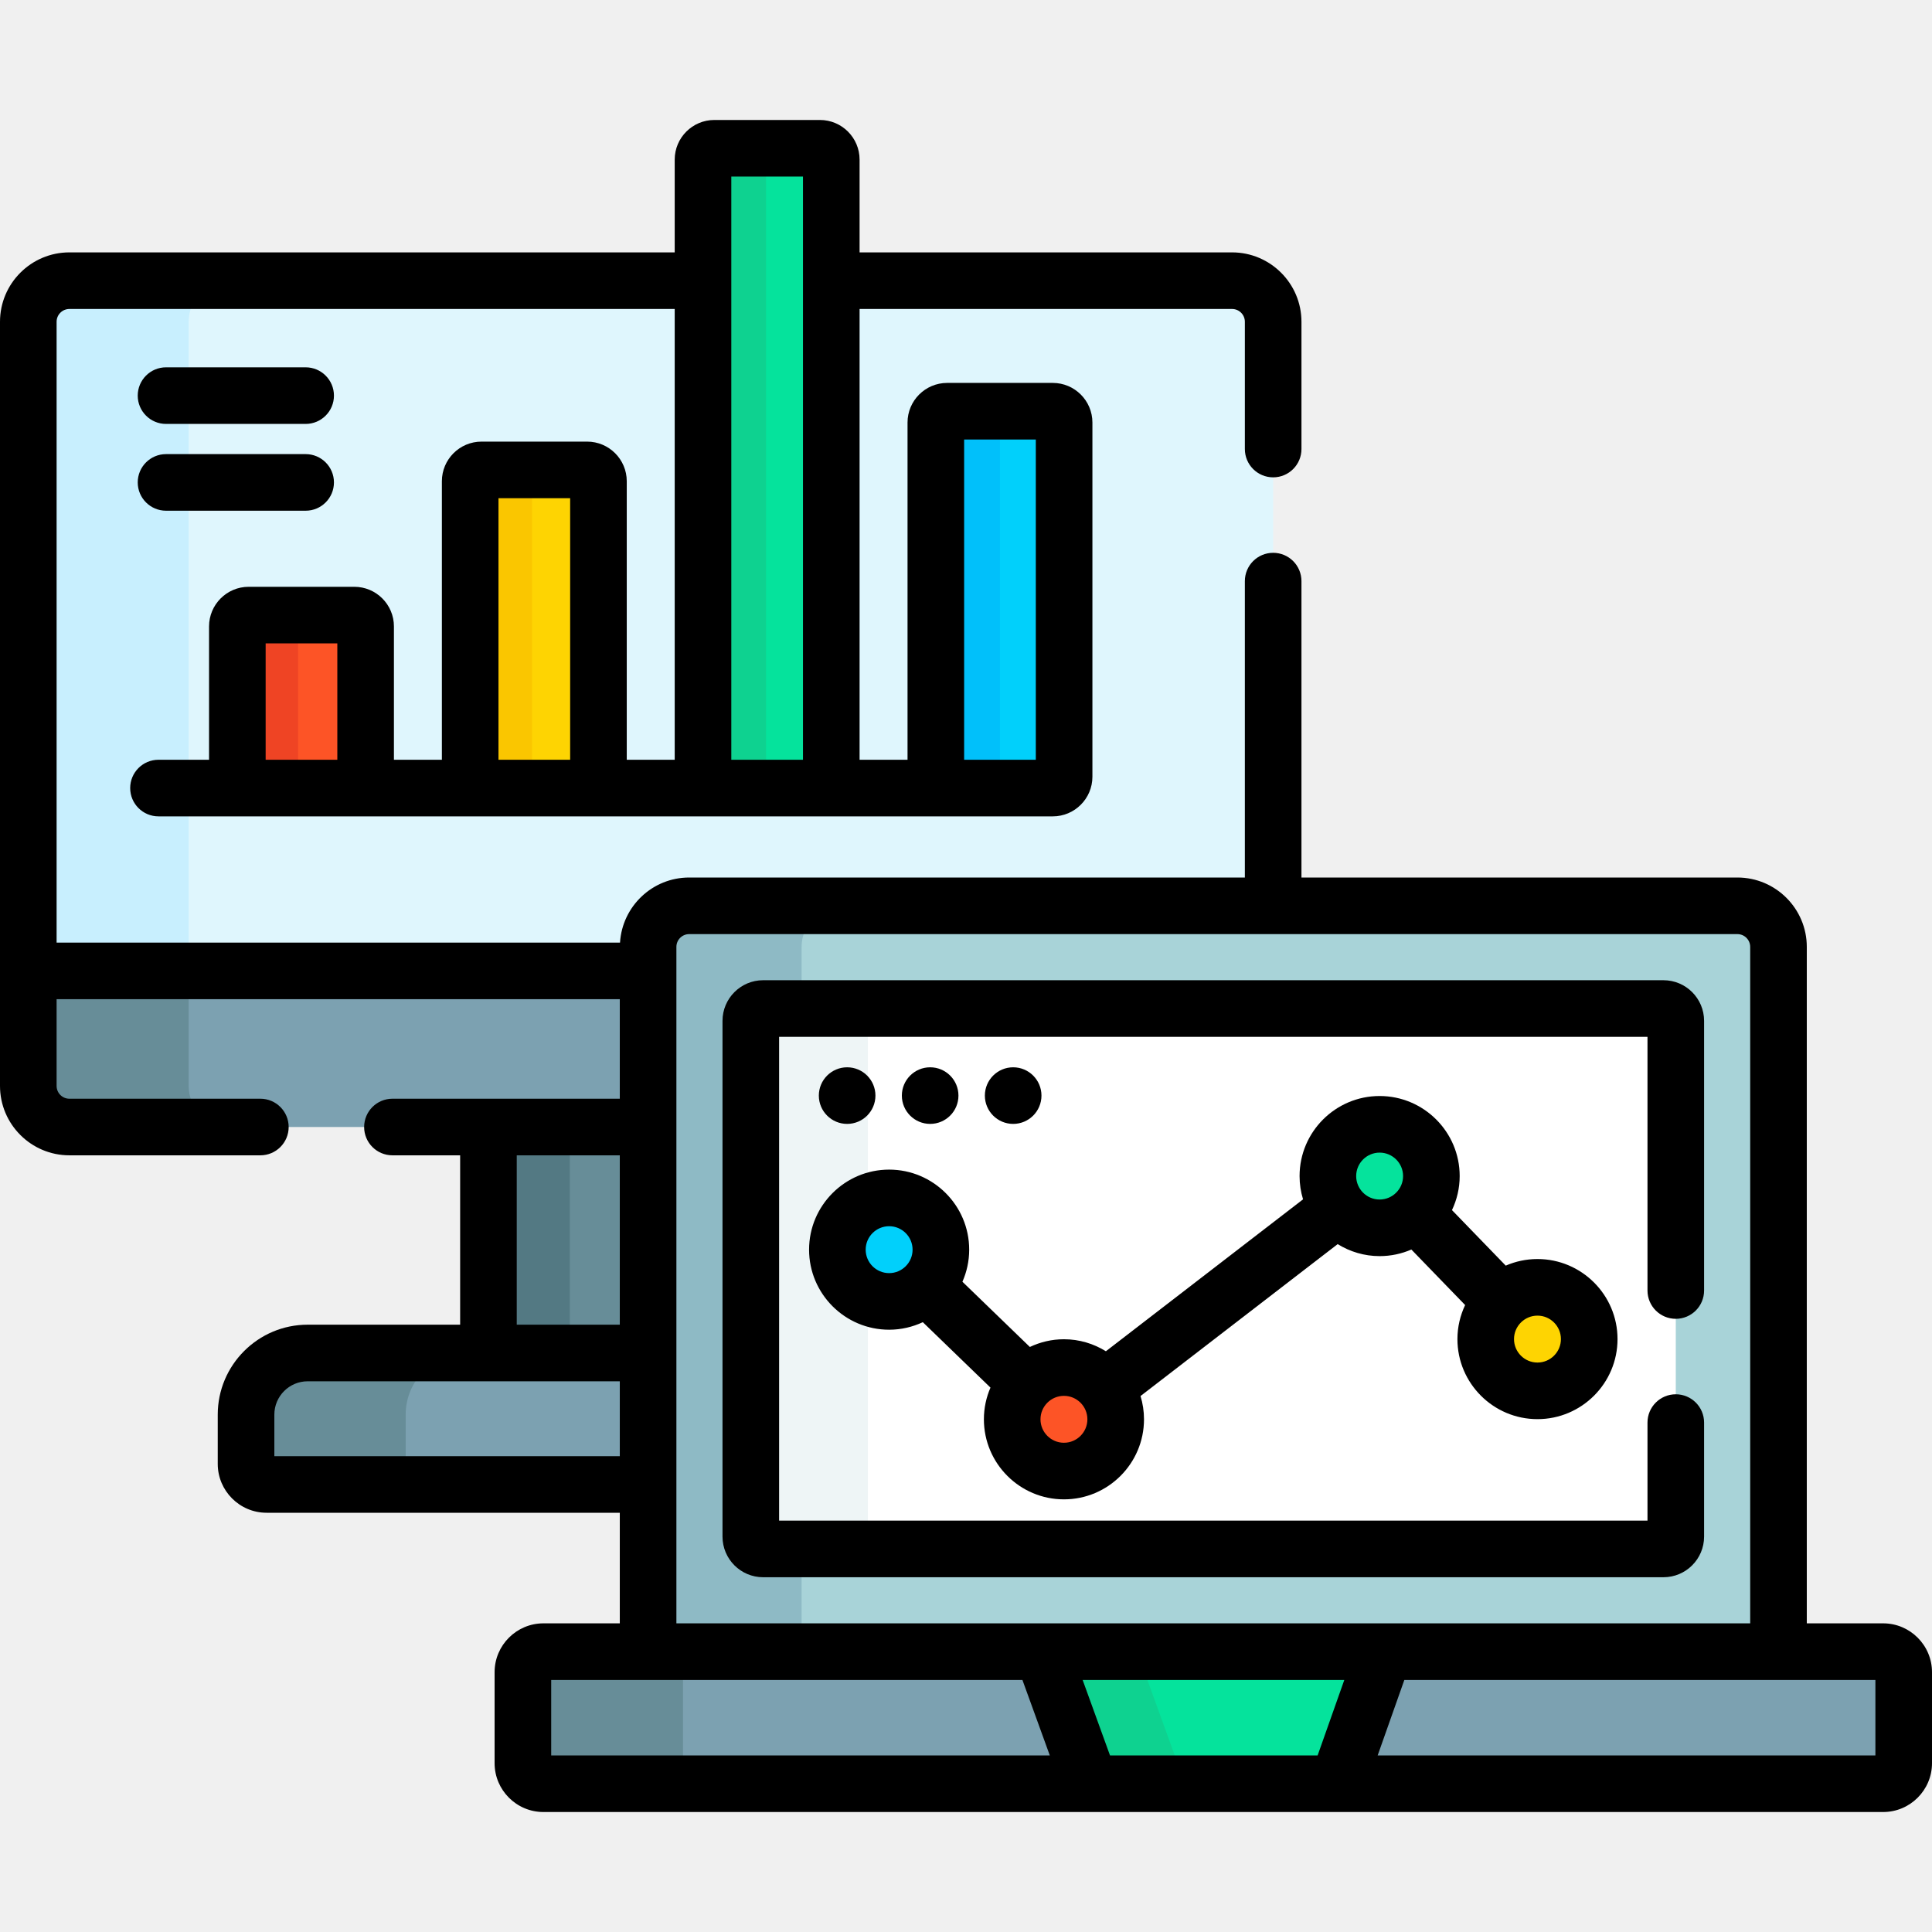
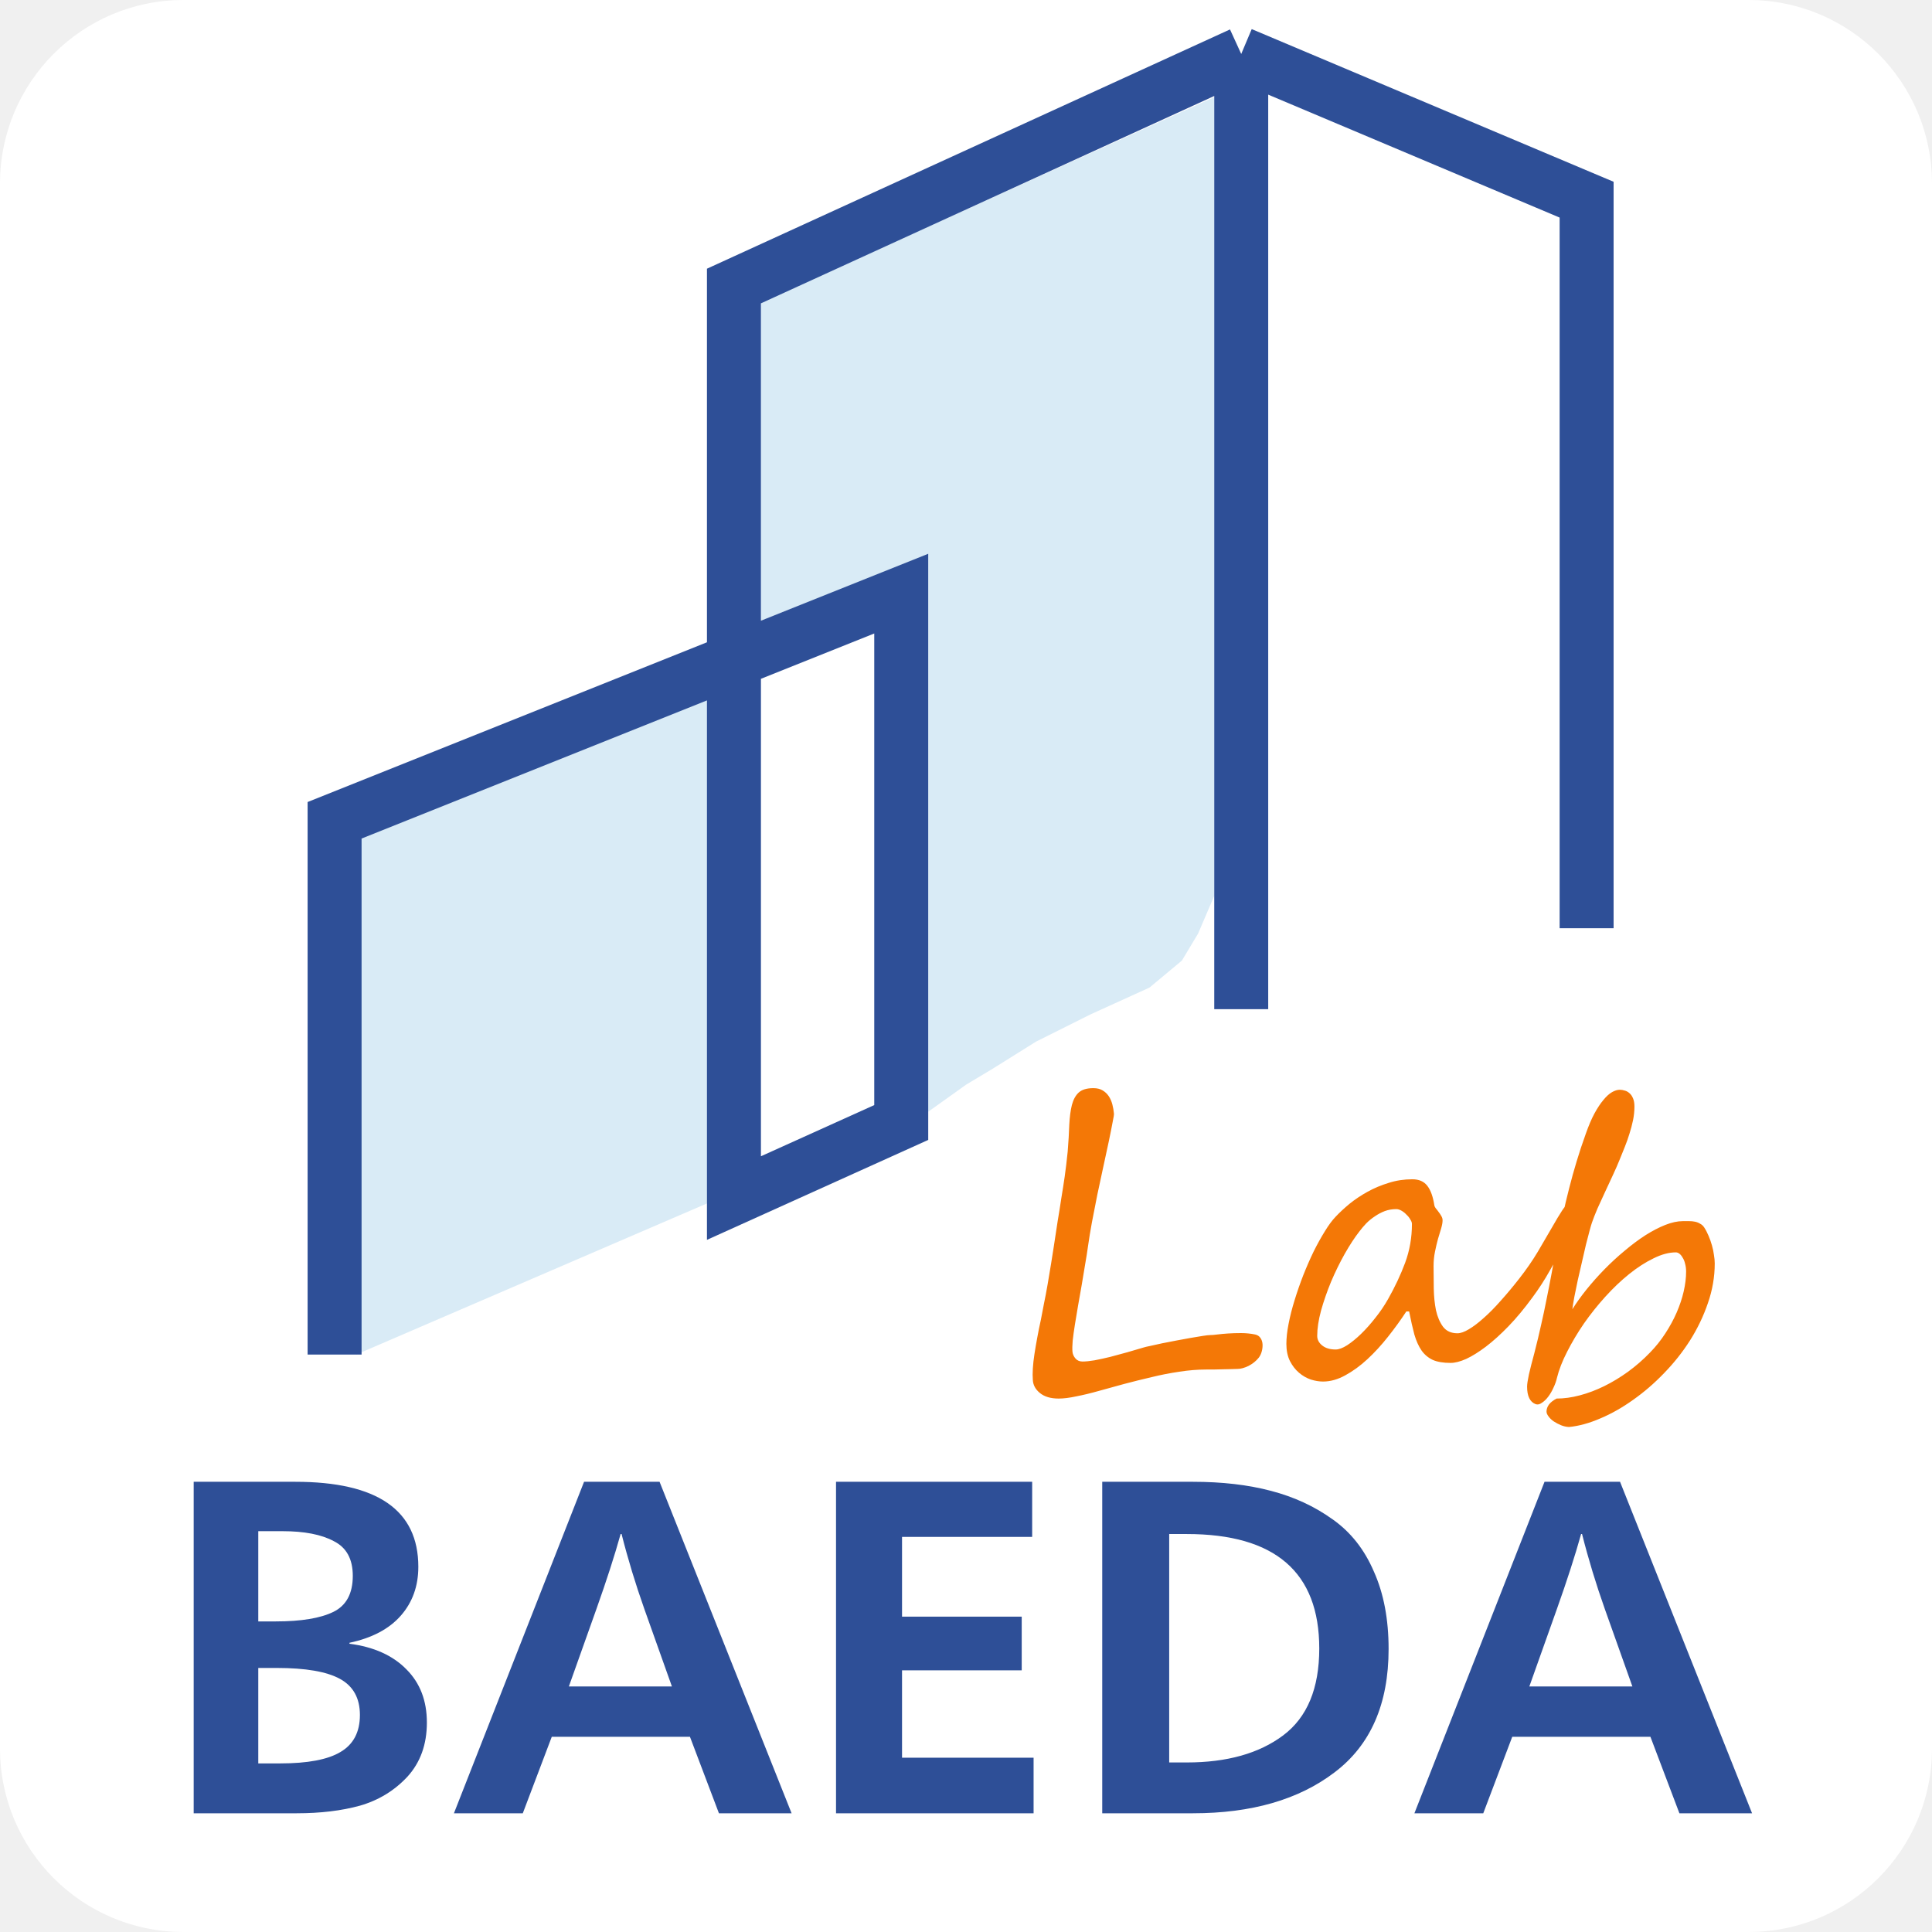
- <svg xmlns="http://www.w3.org/2000/svg" id="Capa_1" enable-background="new 0 0 512 512" height="512" viewBox="0 0 512 512" width="512">
-   <g>
-     <path d="m129.443 298.672h43.309v59.883h-43.309z" fill="#678d98" />
-     <path d="m129.443 298.672h21.557v59.883h-21.557z" fill="#537983" />
-     <path d="m171.753 256.209h-159.027l-5.226 1.089v30.486c0 6.013 4.875 10.888 10.888 10.888h153.365z" fill="#7ca1b1" />
-     <g>
-       <path d="m50 287.784v-30.486l5.226-1.089h-42.5l-5.226 1.089v30.486c0 6.013 4.875 10.888 10.888 10.888h42.5c-6.013 0-10.888-4.875-10.888-10.888z" fill="#678d98" />
-     </g>
-     <path d="m171.753 250.938c0-6.013 4.875-10.888 10.888-10.888h154.759v-154.779c0-6.013-4.875-10.888-10.888-10.888h-308.124c-6.013 0-10.888 4.875-10.888 10.888v172.027h164.253z" fill="#dff6fd" />
-     <g>
-       <path d="m60.888 74.383h-42.5c-6.013 0-10.888 4.875-10.888 10.888v172.027h42.5v-172.027c0-6.013 4.875-10.888 10.888-10.888z" fill="#c8effe" />
-     </g>
-     <path d="m171.753 358.555h-90.216c-9.02 0-16.332 7.312-16.332 16.332v13.065c0 3.007 2.437 5.444 5.444 5.444h101.103v-34.841z" fill="#7ca1b1" />
-     <g>
-       <path d="m107.51 387.952v-13.065c0-9.02 7.312-16.332 16.332-16.332h-42.305c-9.02 0-16.332 7.312-16.332 16.332v13.065c0 3.007 2.437 5.444 5.444 5.444h42.305c-3.006 0-5.444-2.438-5.444-5.444z" fill="#678d98" />
-     </g>
-     <g>
-       <path d="m471.32 437.703h-299.567v-186.765c0-6.013 4.875-10.888 10.888-10.888h277.792c6.013 0 10.888 4.875 10.888 10.888v186.765z" fill="#a8d3d8" />
-     </g>
-     <path d="m202.238 410.484c-1.804 0-3.266-1.462-3.266-3.266v-136.682c0-1.804 1.462-3.266 3.266-3.266h10.194v-16.331c0-6.013 4.875-10.888 10.888-10.888h-40.68c-6.013 0-10.888 4.875-10.888 10.888v186.765h40.68v-27.22z" fill="#8ebac5" />
-     <g>
-       <path d="m198.972 407.217v-136.681c0-1.804 1.462-3.266 3.266-3.266h238.597c1.804 0 3.266 1.462 3.266 3.266v136.681c0 1.804-1.462 3.266-3.266 3.266h-238.597c-1.804.001-3.266-1.462-3.266-3.266z" fill="#fff" />
-     </g>
-     <g>
-       <path d="m230 407.217v-136.681c0-1.804 1.462-3.266 3.266-3.266h-31.028c-1.804 0-3.266 1.462-3.266 3.266v136.681c0 1.804 1.462 3.266 3.266 3.266h31.028c-1.804.001-3.266-1.462-3.266-3.266z" fill="#eef5f6" />
-     </g>
-     <g>
-       <path d="m499.056 437.703h-355.039c-3.007 0-5.444 2.437-5.444 5.444v24.113c0 3.007 2.437 5.444 5.444 5.444h355.039c3.007 0 5.444-2.437 5.444-5.444v-24.113c0-3.006-2.437-5.444-5.444-5.444z" fill="#7ca1b1" />
-     </g>
-     <g>
-       <path d="m181 467.26v-24.113c0-3.007 2.437-5.444 5.444-5.444h-42.427c-3.007 0-5.444 2.437-5.444 5.444v24.113c0 3.007 2.437 5.444 5.444 5.444h42.427c-3.007 0-5.444-2.437-5.444-5.444z" fill="#678d98" />
-     </g>
-     <g>
-       <path d="m366.862 437.703h-90.651l12.694 35.001h65.583z" fill="#05e39c" />
-     </g>
-     <g>
-       <path d="m276.211 437.703 12.694 35.001h25.139l-12.694-35.001z" fill="#0ed290" />
-     </g>
-     <g>
-       <g>
-         <circle cx="235.628" cy="331.175" fill="#01d0fb" r="13.715" />
-       </g>
-       <g>
-         <circle cx="281.955" cy="376.13" fill="#fd5426" r="13.715" />
-       </g>
-       <g>
-         <circle cx="365.615" cy="311.671" fill="#05e39c" r="13.715" />
-       </g>
-       <g>
-         <circle cx="407.445" cy="354.872" fill="#fed402" r="13.715" />
-       </g>
-     </g>
-     <g>
-       <g>
-         <g>
-           <g>
-             <path d="m96.894 208.845h-33.993v-42.838c0-1.657 1.343-3 3-3h27.994c1.657 0 3 1.343 3 3v42.838z" fill="#fd5426" />
-           </g>
-         </g>
-       </g>
-       <g>
-         <path d="m82.006 163.007h-16.105c-1.657 0-3 1.343-3 3v42.838h16.106v-42.838c-.001-1.656 1.342-3 2.999-3z" fill="#ef4424" />
-       </g>
-       <g>
-         <g>
-           <g>
-             <path d="m158.596 208.845h-33.994v-81.312c0-1.657 1.343-3 3-3h27.994c1.657 0 3 1.343 3 3z" fill="#fed402" />
-           </g>
-         </g>
-       </g>
-       <g>
-         <path d="m144.006 124.533h-16.404c-1.657 0-3 1.343-3 3v81.312h16.404v-81.312c0-1.657 1.343-3 3-3z" fill="#fac600" />
-       </g>
-       <g>
-         <g>
-           <g>
-             <path d="m220.298 208.845h-33.994v-166.549c0-1.657 1.343-3 3-3h27.994c1.657 0 3 1.343 3 3z" fill="#05e39c" />
-           </g>
-         </g>
-       </g>
-       <g>
-         <path d="m206.006 39.296h-16.702c-1.657 0-3 1.343-3 3v166.55h16.702v-166.55c0-1.657 1.343-3 3-3z" fill="#0ed290" />
-       </g>
-       <g>
-         <g>
-           <g>
-             <path d="m279 208.845h-30.994v-96.868c0-1.657 1.343-3 3-3h27.994c1.657 0 3 1.343 3 3v93.868c0 1.657-1.343 3-3 3z" fill="#01d0fb" />
-           </g>
-         </g>
-       </g>
-       <g>
-         <path d="m268.006 108.978h-17c-1.657 0-3 1.343-3 3v96.868h17v-96.868c0-1.657 1.343-3 3-3z" fill="#01c0fa" />
-       </g>
-     </g>
-     <g>
-       <path d="m440.835 259.77h-238.597c-5.937 0-10.767 4.83-10.767 10.767v136.681c0 5.937 4.83 10.766 10.767 10.766h238.597c5.937 0 10.767-4.83 10.767-10.766v-30.218c0-4.142-3.357-7.5-7.5-7.5s-7.5 3.358-7.5 7.5v25.983h-230.13v-128.213h230.13v67.23c0 4.142 3.357 7.5 7.5 7.5s7.5-3.358 7.5-7.5v-71.464c0-5.936-4.831-10.766-10.767-10.766z" />
-       <circle cx="224.5" cy="290.345" r="7.5" />
-       <circle cx="246.5" cy="290.345" r="7.5" />
-       <circle cx="268.5" cy="290.345" r="7.5" />
-       <path d="m499.056 430.203h-20.236v-179.265c0-10.139-8.249-18.388-18.388-18.388h-115.532v-78.55c0-4.142-3.357-7.5-7.5-7.5s-7.5 3.358-7.5 7.5v78.55h-147.26c-9.754 0-17.737 7.64-18.33 17.248h-149.31v-164.527c0-1.868 1.52-3.388 3.388-3.388h160.417v119.462h-12.708v-73.813c0-5.79-4.71-10.5-10.5-10.5h-27.994c-5.79 0-10.5 4.71-10.5 10.5v73.813h-12.708v-35.338c0-5.79-4.71-10.5-10.5-10.5h-27.995c-5.79 0-10.5 4.71-10.5 10.5v35.338h-13.4c-4.142 0-7.5 3.358-7.5 7.5s3.358 7.5 7.5 7.5h237c5.79 0 10.5-4.71 10.5-10.5v-93.868c0-5.79-4.71-10.5-10.5-10.5h-27.994c-5.79 0-10.5 4.71-10.5 10.5v89.368h-12.708v-119.462h98.715c1.868 0 3.388 1.52 3.388 3.388v33.729c0 4.142 3.357 7.5 7.5 7.5s7.5-3.358 7.5-7.5v-33.729c0-10.139-8.249-18.388-18.388-18.388h-98.715v-24.588c0-5.79-4.71-10.5-10.5-10.5h-27.994c-5.79 0-10.5 4.71-10.5 10.5v24.588h-160.416c-10.139 0-18.388 8.249-18.388 18.388v202.513c0 10.139 8.249 18.388 18.388 18.388h50.612c4.142 0 7.5-3.358 7.5-7.5s-3.358-7.5-7.5-7.5h-50.612c-1.868 0-3.388-1.52-3.388-3.388v-22.986h149.252v26.374h-60.252c-4.142 0-7.5 3.358-7.5 7.5s3.358 7.5 7.5 7.5h17.943v44.883h-40.406c-13.141 0-23.832 10.691-23.832 23.832v13.065c0 7.137 5.807 12.944 12.944 12.944h93.603v29.307h-20.235c-7.137 0-12.944 5.807-12.944 12.944v24.113c0 7.138 5.807 12.944 12.944 12.944h355.039c7.138 0 12.944-5.807 12.944-12.944v-24.113c0-7.137-5.807-12.944-12.944-12.944zm-409.661-228.858h-18.995v-30.838h18.994v30.838zm61.701 0h-18.994v-69.313h18.994zm104.41-84.867h18.994v84.868h-18.994zm-61.702-69.683h18.994v154.55h-18.994zm-14.552 204.143c0-1.868 1.52-3.388 3.388-3.388h277.792c1.868 0 3.388 1.52 3.388 3.388v179.265h-284.568zm-42.309 55.234h27.309v44.883h-27.309zm-64.237 79.724v-11.009c0-4.87 3.962-8.832 8.832-8.832h82.715v19.841zm73.367 79.309v-20.001h124.88l7.254 20.001zm203.111 0h-55.021l-7.254-20.001h69.346zm147.816 0h-131.906l7.071-20.001h124.835z" />
-       <path d="m407.445 376.087c11.698 0 21.215-9.517 21.215-21.215s-9.517-21.215-21.215-21.215c-2.988 0-5.829.628-8.41 1.747l-14.246-14.714c1.295-2.742 2.042-5.792 2.042-9.02 0-11.698-9.517-21.215-21.215-21.215s-21.215 9.517-21.215 21.215c0 2.145.326 4.215.921 6.168l-52.249 40.257c-3.238-2.003-7.038-3.181-11.117-3.181-3.232 0-6.286.748-9.031 2.046l-17.872-17.286c1.145-2.605 1.791-5.477 1.791-8.5 0-11.698-9.517-21.215-21.215-21.215s-21.215 9.517-21.215 21.215 9.517 21.215 21.215 21.215c3.192 0 6.21-.729 8.929-1.997l17.926 17.338c-1.117 2.578-1.742 5.416-1.742 8.4 0 11.698 9.517 21.215 21.215 21.215s21.215-9.517 21.215-21.215c0-2.145-.326-4.215-.921-6.169l52.249-40.257c3.238 2.003 7.038 3.181 11.118 3.181 2.988 0 5.829-.628 8.41-1.747l14.247 14.714c-1.295 2.742-2.042 5.792-2.042 9.02-.003 11.698 9.514 21.215 21.212 21.215zm0-27.429c3.427 0 6.215 2.788 6.215 6.215s-2.788 6.215-6.215 6.215-6.215-2.788-6.215-6.215 2.789-6.215 6.215-6.215zm-171.817-11.268c-3.427 0-6.215-2.788-6.215-6.215s2.788-6.215 6.215-6.215 6.215 2.788 6.215 6.215-2.788 6.215-6.215 6.215zm46.327 44.955c-3.427 0-6.215-2.788-6.215-6.215s2.788-6.215 6.215-6.215 6.215 2.788 6.215 6.215-2.788 6.215-6.215 6.215zm83.66-64.459c-3.427 0-6.215-2.788-6.215-6.215s2.788-6.215 6.215-6.215 6.215 2.788 6.215 6.215-2.788 6.215-6.215 6.215z" />
-       <path d="m44 112.345h37c4.142 0 7.5-3.358 7.5-7.5s-3.358-7.5-7.5-7.5h-37c-4.142 0-7.5 3.358-7.5 7.5s3.358 7.5 7.5 7.5z" />
-       <path d="m44 135.345h37c4.142 0 7.5-3.358 7.5-7.5s-3.358-7.5-7.5-7.5h-37c-4.142 0-7.5 3.358-7.5 7.5s3.358 7.5 7.5 7.5z" />
-     </g>
-   </g>
+ <svg xmlns="http://www.w3.org/2000/svg" width="179" height="179" viewBox="0 0 179 179" fill="none">
+   <rect width="179" height="179" rx="17" fill="white" />
+   <path d="M89.5 100.5L86 103V51.5L70.5 57.5V28L112.5 9V83L111 86.5L109.5 89L106.5 91.5L101 94L96 96.5L92 99L89.5 100.5Z" fill="#D9EBF6" />
+   <path d="M33 125.5V76.513L66 64L65.5 111.5L33 125.5Z" fill="#D9EBF6" />
+   <path d="M31 125.5V76L83.5 55V104L68 111V26.5L115 5M115 5L147 18.5V86M115 5V93.5" stroke="#2E4F97" stroke-width="5" />
+   <path d="M17.946 168V137.288H27.362C34.959 137.288 38.758 139.913 38.758 145.164C38.758 146.953 38.215 148.464 37.13 149.696C36.045 150.928 34.461 151.764 32.378 152.204V152.292C34.637 152.585 36.397 153.377 37.658 154.668C38.919 155.929 39.55 157.572 39.55 159.596C39.55 161.62 38.949 163.292 37.746 164.612C36.543 165.903 35.077 166.797 33.346 167.296C31.645 167.765 29.694 168 27.494 168H17.946ZM23.93 141.864V150.224H25.558C27.905 150.224 29.679 149.931 30.882 149.344C32.085 148.757 32.686 147.643 32.686 146C32.686 144.445 32.099 143.375 30.926 142.788C29.782 142.172 28.198 141.864 26.174 141.864H23.93ZM23.93 154.536V163.38H25.954C28.506 163.38 30.369 163.028 31.542 162.324C32.745 161.62 33.346 160.476 33.346 158.892C33.346 157.337 32.73 156.223 31.498 155.548C30.266 154.873 28.315 154.536 25.646 154.536H23.93ZM61.109 137.288L73.341 168H66.609L63.925 160.916H51.121L48.437 168H42.057L54.113 137.288H61.109ZM62.253 156.252L59.701 149.08C58.88 146.763 58.176 144.445 57.589 142.128H57.501C56.944 144.123 56.196 146.44 55.257 149.08L52.705 156.252H62.253ZM77.458 168V137.288H95.63V142.392H83.574V149.784H94.662V154.756H83.574V162.852H95.762V168H77.458ZM102.122 137.288H110.526C113.224 137.288 115.63 137.567 117.742 138.124C119.883 138.681 121.79 139.561 123.462 140.764C125.134 141.937 126.41 143.551 127.29 145.604C128.199 147.628 128.654 150.019 128.654 152.776C128.654 157.88 126.982 161.693 123.638 164.216C120.323 166.739 115.952 168 110.526 168H102.122V137.288ZM108.326 142.128V163.292H109.954C113.679 163.292 116.656 162.456 118.886 160.784C121.115 159.112 122.23 156.428 122.23 152.732C122.23 145.663 118.138 142.128 109.954 142.128H108.326ZM150.097 137.288L162.329 168H155.597L152.913 160.916H140.109L137.425 168H131.045L143.101 137.288H150.097ZM151.241 156.252L148.689 149.08C147.868 146.763 147.164 144.445 146.577 142.128H146.489C145.932 144.123 145.184 146.44 144.245 149.08L141.693 156.252H151.241Z" fill="#2E4F97" />
+   <path d="M116.622 125.792C116.375 126.101 116.059 126.355 115.676 126.553C115.292 126.738 114.952 126.831 114.655 126.831C114.482 126.831 114.266 126.837 114.006 126.85C113.746 126.85 113.474 126.856 113.189 126.868C112.917 126.868 112.651 126.874 112.392 126.887C112.132 126.887 111.915 126.887 111.742 126.887C110.951 126.887 110.122 126.955 109.256 127.091C108.402 127.215 107.549 127.382 106.695 127.592C105.842 127.79 104.994 128 104.153 128.223C103.325 128.458 102.539 128.674 101.797 128.872C101.055 129.082 100.362 129.249 99.719 129.373C99.088 129.509 98.544 129.577 98.086 129.577C97.344 129.577 96.762 129.404 96.342 129.058C95.934 128.724 95.717 128.322 95.692 127.852C95.668 127.555 95.668 127.202 95.692 126.794C95.717 126.386 95.767 125.94 95.841 125.458C95.915 124.976 96.002 124.468 96.101 123.937C96.2 123.392 96.311 122.842 96.435 122.285C96.509 121.914 96.602 121.432 96.713 120.838C96.837 120.244 96.954 119.626 97.065 118.982C97.177 118.327 97.282 117.696 97.381 117.09C97.48 116.471 97.56 115.964 97.622 115.568C97.758 114.665 97.882 113.855 97.993 113.138C98.117 112.408 98.228 111.709 98.327 111.041C98.439 110.373 98.544 109.699 98.643 109.019C98.742 108.326 98.834 107.553 98.921 106.699C98.995 105.771 99.045 104.943 99.069 104.213C99.106 103.483 99.187 102.871 99.311 102.376C99.447 101.869 99.657 101.485 99.941 101.226C100.238 100.953 100.69 100.817 101.296 100.817C101.642 100.817 101.927 100.885 102.149 101.021C102.384 101.158 102.576 101.337 102.725 101.56C102.873 101.782 102.984 102.036 103.059 102.32C103.133 102.605 103.182 102.889 103.207 103.174C103.219 103.26 103.176 103.539 103.077 104.009C102.991 104.479 102.873 105.066 102.725 105.771C102.576 106.464 102.409 107.237 102.224 108.091C102.038 108.944 101.853 109.81 101.667 110.688C101.494 111.567 101.327 112.42 101.166 113.249C101.018 114.065 100.9 114.783 100.813 115.401C100.739 115.946 100.646 116.533 100.535 117.164C100.436 117.783 100.331 118.413 100.22 119.057C100.108 119.688 99.997 120.318 99.886 120.949C99.774 121.58 99.675 122.174 99.589 122.73C99.502 123.275 99.434 123.77 99.385 124.215C99.348 124.648 99.341 124.994 99.366 125.254C99.391 125.477 99.484 125.681 99.644 125.866C99.805 126.052 100.022 126.145 100.294 126.145C100.591 126.145 100.962 126.107 101.407 126.033C101.865 125.947 102.347 125.841 102.854 125.718C103.374 125.582 103.9 125.439 104.432 125.291C104.964 125.13 105.471 124.982 105.953 124.846C106.064 124.809 106.275 124.759 106.584 124.697C106.906 124.623 107.271 124.543 107.679 124.456C108.099 124.369 108.545 124.283 109.015 124.196C109.485 124.11 109.924 124.029 110.332 123.955C110.753 123.881 111.124 123.819 111.445 123.77C111.767 123.72 111.99 123.695 112.113 123.695C112.274 123.695 112.497 123.677 112.781 123.64C113.078 123.603 113.412 123.572 113.783 123.547C114.154 123.522 114.556 123.51 114.989 123.51C115.422 123.51 115.855 123.553 116.288 123.64C116.511 123.689 116.678 123.8 116.789 123.974C116.9 124.134 116.962 124.326 116.975 124.549C116.987 124.771 116.962 124.994 116.9 125.217C116.839 125.439 116.746 125.631 116.622 125.792ZM130.816 113.397C130.816 113.274 130.767 113.138 130.668 112.989C130.581 112.828 130.464 112.68 130.315 112.544C130.179 112.396 130.025 112.272 129.852 112.173C129.678 112.074 129.518 112.024 129.369 112.024C128.986 112.024 128.627 112.086 128.293 112.21C127.971 112.334 127.668 112.494 127.384 112.692C127.099 112.878 126.833 113.094 126.586 113.342C126.351 113.589 126.141 113.837 125.955 114.084C125.51 114.653 125.052 115.352 124.582 116.181C124.124 116.997 123.704 117.857 123.32 118.76C122.949 119.663 122.64 120.553 122.393 121.432C122.158 122.31 122.04 123.089 122.04 123.77C122.04 124.116 122.195 124.413 122.504 124.66C122.813 124.908 123.228 125.031 123.747 125.031C124.044 125.031 124.396 124.901 124.805 124.642C125.225 124.369 125.658 124.017 126.104 123.584C126.561 123.139 127.007 122.638 127.439 122.081C127.885 121.524 128.274 120.949 128.608 120.355C129.239 119.242 129.765 118.123 130.186 116.997C130.606 115.859 130.816 114.659 130.816 113.397ZM145.901 112.544C145.901 112.655 145.809 112.965 145.623 113.472C145.45 113.979 145.19 114.597 144.844 115.327C144.51 116.045 144.095 116.836 143.601 117.702C143.118 118.568 142.574 119.409 141.968 120.226C141.226 121.24 140.49 122.124 139.76 122.879C139.03 123.633 138.331 124.264 137.663 124.771C137.007 125.266 136.401 125.644 135.845 125.903C135.288 126.151 134.806 126.274 134.397 126.274C133.717 126.274 133.167 126.182 132.746 125.996C132.326 125.798 131.979 125.507 131.707 125.124C131.435 124.728 131.212 124.233 131.039 123.64C130.878 123.034 130.717 122.322 130.557 121.506H130.297C129.777 122.298 129.208 123.083 128.59 123.862C127.984 124.629 127.347 125.322 126.679 125.94C126.023 126.547 125.343 127.041 124.638 127.425C123.945 127.808 123.258 128 122.578 128C122.219 128 121.842 127.938 121.446 127.814C121.05 127.678 120.686 127.468 120.352 127.184C120.018 126.899 119.739 126.54 119.517 126.107C119.294 125.662 119.183 125.13 119.183 124.512C119.183 123.967 119.251 123.349 119.387 122.656C119.523 121.951 119.708 121.221 119.943 120.467C120.178 119.7 120.444 118.933 120.741 118.166C121.05 117.387 121.372 116.651 121.706 115.958C122.052 115.265 122.399 114.641 122.745 114.084C123.091 113.515 123.425 113.063 123.747 112.729C124.118 112.334 124.551 111.932 125.046 111.523C125.553 111.115 126.11 110.744 126.716 110.41C127.322 110.076 127.971 109.804 128.664 109.594C129.357 109.371 130.087 109.26 130.854 109.26C131.472 109.26 131.936 109.464 132.245 109.872C132.554 110.268 132.771 110.874 132.895 111.69C132.907 111.765 132.95 111.851 133.024 111.95C133.111 112.049 133.198 112.16 133.284 112.284C133.383 112.408 133.47 112.538 133.544 112.674C133.618 112.798 133.655 112.927 133.655 113.063C133.655 113.261 133.612 113.509 133.525 113.806C133.439 114.09 133.34 114.418 133.229 114.789C133.13 115.148 133.037 115.544 132.95 115.977C132.864 116.397 132.82 116.842 132.82 117.312C132.82 117.956 132.826 118.642 132.839 119.372C132.851 120.102 132.919 120.776 133.043 121.395C133.179 122.001 133.396 122.508 133.692 122.916C134.002 123.324 134.447 123.528 135.028 123.528C135.325 123.528 135.678 123.405 136.086 123.157C136.507 122.91 136.964 122.563 137.459 122.118C137.966 121.673 138.492 121.141 139.036 120.522C139.593 119.904 140.162 119.224 140.743 118.481C141.411 117.628 141.993 116.787 142.487 115.958C142.982 115.117 143.415 114.375 143.786 113.731C144.157 113.076 144.473 112.55 144.732 112.154C144.992 111.746 145.215 111.542 145.4 111.542H145.419C145.629 111.554 145.765 111.616 145.827 111.728C145.889 111.839 145.92 111.981 145.92 112.154C145.92 112.216 145.92 112.278 145.92 112.34C145.92 112.402 145.914 112.47 145.901 112.544ZM158.871 117.053C158.871 118.29 158.661 119.514 158.24 120.727C157.832 121.926 157.282 123.077 156.589 124.178C155.896 125.266 155.092 126.281 154.177 127.221C153.274 128.161 152.321 128.983 151.319 129.688C150.317 130.406 149.303 130.981 148.276 131.414C147.25 131.859 146.279 132.125 145.363 132.212C145.116 132.2 144.868 132.144 144.621 132.045C144.386 131.946 144.163 131.828 143.953 131.692C143.755 131.556 143.594 131.402 143.471 131.229C143.347 131.068 143.285 130.919 143.285 130.783C143.285 130.561 143.359 130.344 143.508 130.134C143.656 129.936 143.891 129.75 144.213 129.577C144.906 129.577 145.623 129.478 146.365 129.28C147.12 129.082 147.874 128.798 148.629 128.427C149.383 128.056 150.119 127.61 150.837 127.091C151.567 126.559 152.247 125.965 152.878 125.31C153.41 124.765 153.88 124.178 154.288 123.547C154.709 122.904 155.061 122.254 155.346 121.599C155.63 120.943 155.847 120.294 155.995 119.65C156.144 118.995 156.218 118.382 156.218 117.813C156.218 117.554 156.187 117.312 156.125 117.09C156.076 116.867 156.001 116.682 155.902 116.533C155.816 116.372 155.717 116.249 155.605 116.162C155.494 116.076 155.383 116.032 155.271 116.032C154.628 116.032 153.936 116.218 153.193 116.589C152.451 116.948 151.703 117.43 150.948 118.036C150.194 118.642 149.458 119.341 148.74 120.133C148.023 120.924 147.361 121.753 146.755 122.619C146.161 123.485 145.642 124.357 145.196 125.235C144.751 126.101 144.436 126.911 144.25 127.666C144.188 127.951 144.083 128.247 143.935 128.557C143.799 128.866 143.638 129.144 143.452 129.392C143.267 129.639 143.069 129.831 142.858 129.967C142.66 130.115 142.469 130.159 142.283 130.097C141.751 129.899 141.485 129.354 141.485 128.464C141.485 128.254 141.541 127.882 141.652 127.351C141.776 126.806 141.943 126.151 142.153 125.384C142.401 124.419 142.611 123.541 142.784 122.749C142.97 121.945 143.137 121.16 143.285 120.393C143.446 119.613 143.601 118.822 143.749 118.018C143.897 117.201 144.064 116.292 144.25 115.29C144.436 114.338 144.615 113.441 144.788 112.6C144.974 111.746 145.172 110.911 145.382 110.095C145.592 109.266 145.821 108.443 146.068 107.627C146.316 106.798 146.6 105.938 146.922 105.048C147.182 104.306 147.448 103.681 147.72 103.174C148.004 102.654 148.283 102.234 148.555 101.912C148.827 101.578 149.093 101.337 149.353 101.188C149.612 101.04 149.854 100.966 150.076 100.966C150.225 100.966 150.373 100.991 150.521 101.04C150.682 101.077 150.831 101.158 150.967 101.281C151.103 101.393 151.214 101.553 151.301 101.764C151.387 101.962 151.431 102.215 151.431 102.524C151.431 102.945 151.387 103.366 151.301 103.786C151.214 104.207 151.103 104.627 150.967 105.048C150.843 105.456 150.701 105.858 150.54 106.254C150.379 106.65 150.225 107.033 150.076 107.404C149.903 107.837 149.693 108.32 149.445 108.852C149.198 109.371 148.951 109.903 148.703 110.447C148.456 110.979 148.221 111.493 147.998 111.987C147.788 112.482 147.621 112.909 147.497 113.268C147.448 113.404 147.373 113.657 147.274 114.028C147.175 114.387 147.064 114.814 146.94 115.309C146.829 115.803 146.705 116.341 146.569 116.923C146.433 117.492 146.303 118.055 146.18 118.611C146.068 119.156 145.963 119.669 145.864 120.151C145.778 120.621 145.716 121.005 145.679 121.302C146.05 120.708 146.489 120.096 146.996 119.465C147.516 118.822 148.072 118.197 148.666 117.591C149.26 116.985 149.878 116.416 150.521 115.884C151.165 115.34 151.802 114.863 152.433 114.455C153.076 114.047 153.694 113.725 154.288 113.49C154.882 113.255 155.426 113.138 155.921 113.138C156.106 113.138 156.298 113.138 156.496 113.138C156.694 113.138 156.88 113.156 157.053 113.193C157.226 113.23 157.381 113.292 157.517 113.379C157.665 113.453 157.789 113.564 157.888 113.713C158.036 113.936 158.172 114.195 158.296 114.492C158.42 114.777 158.525 115.074 158.611 115.383C158.698 115.68 158.76 115.977 158.797 116.273C158.846 116.558 158.871 116.818 158.871 117.053Z" fill="#F47806" />
</svg>
